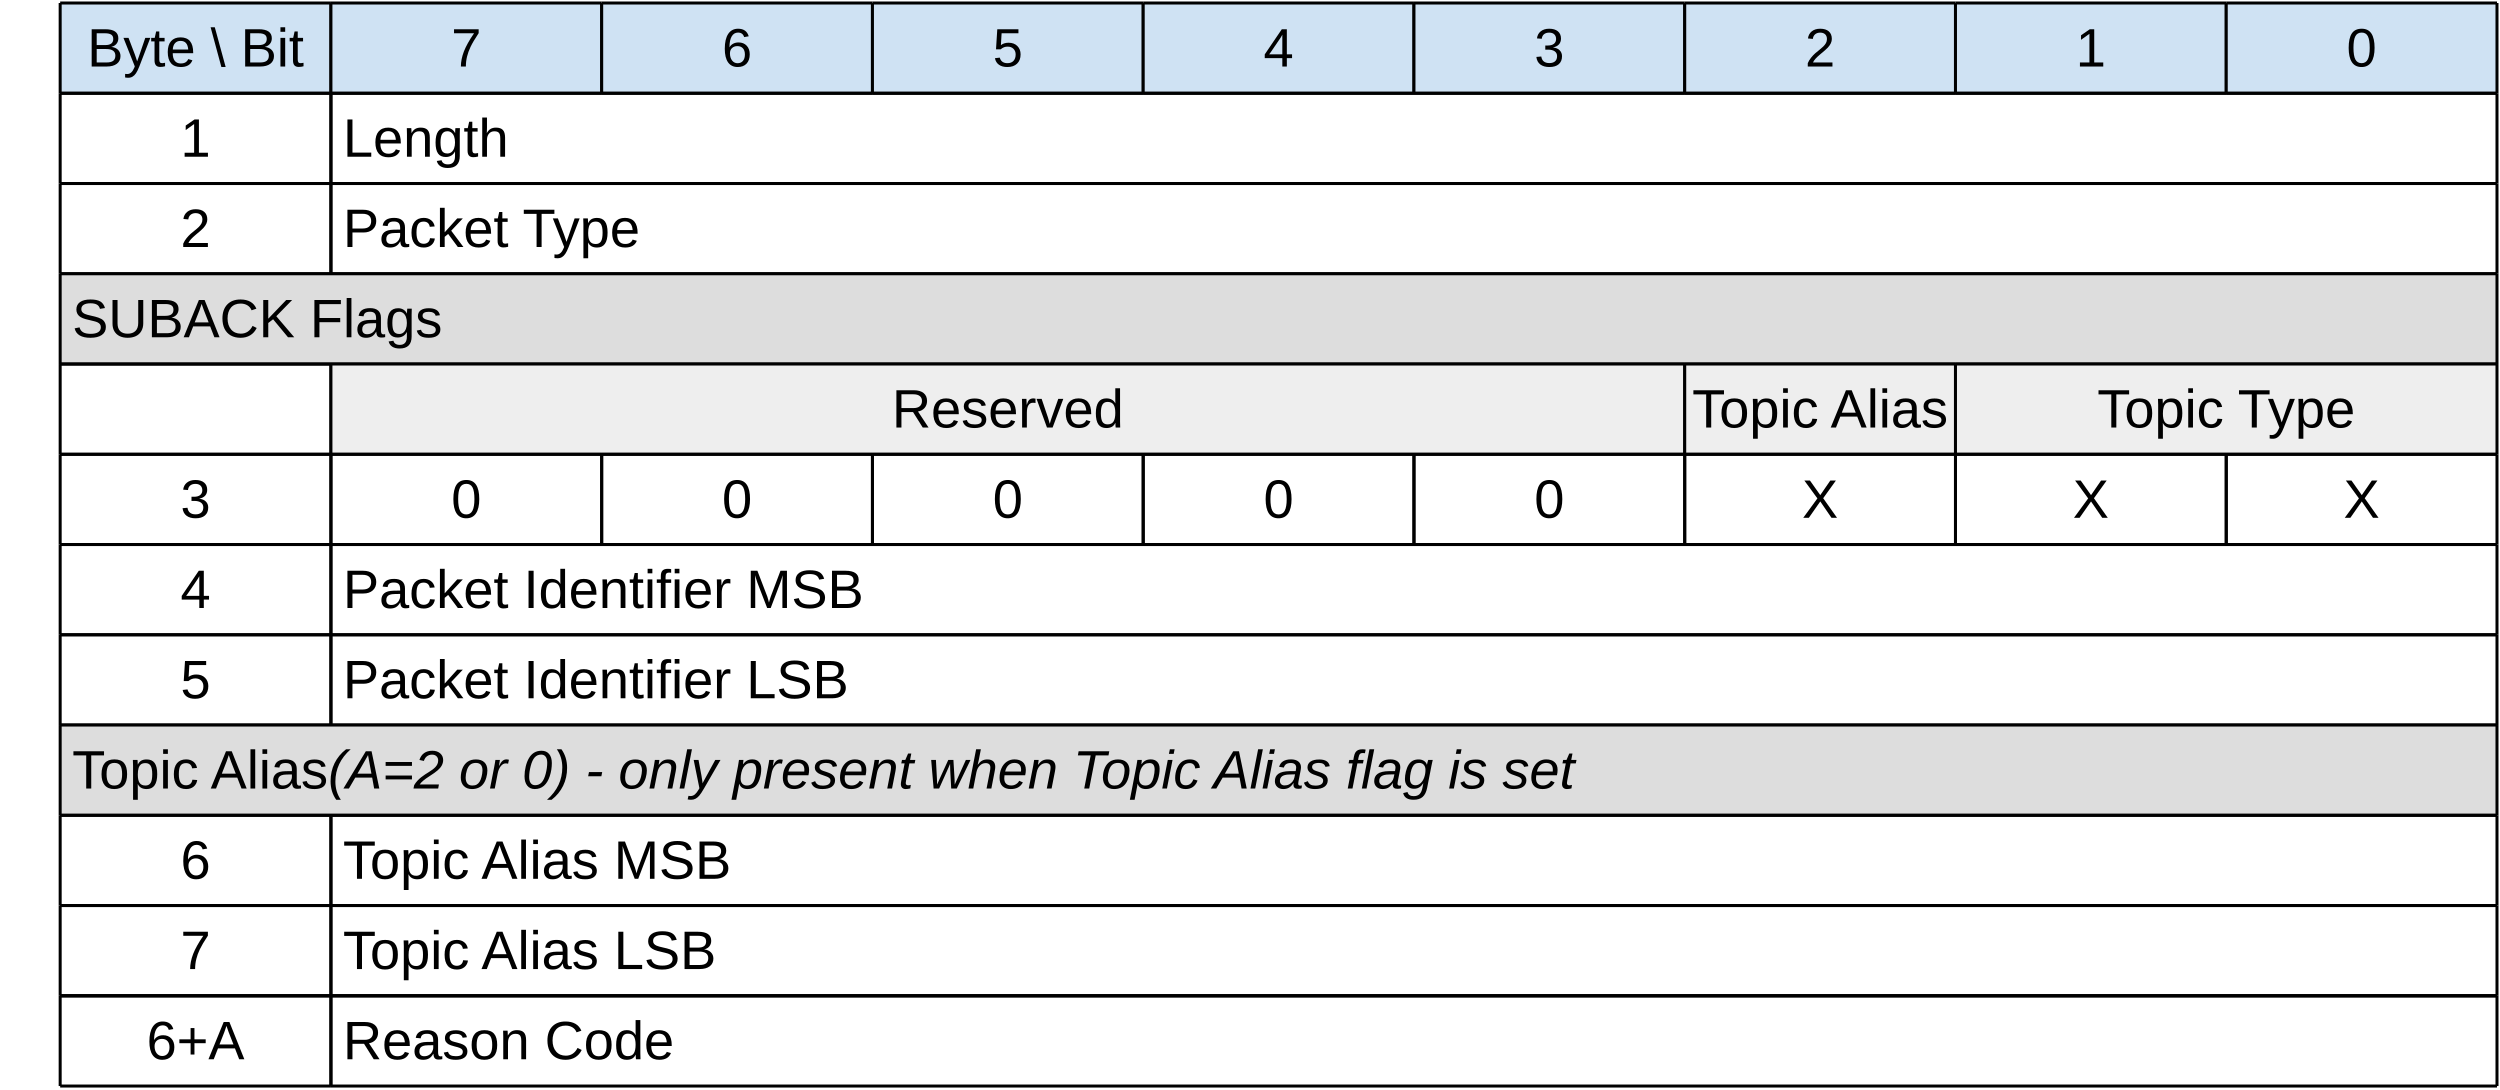
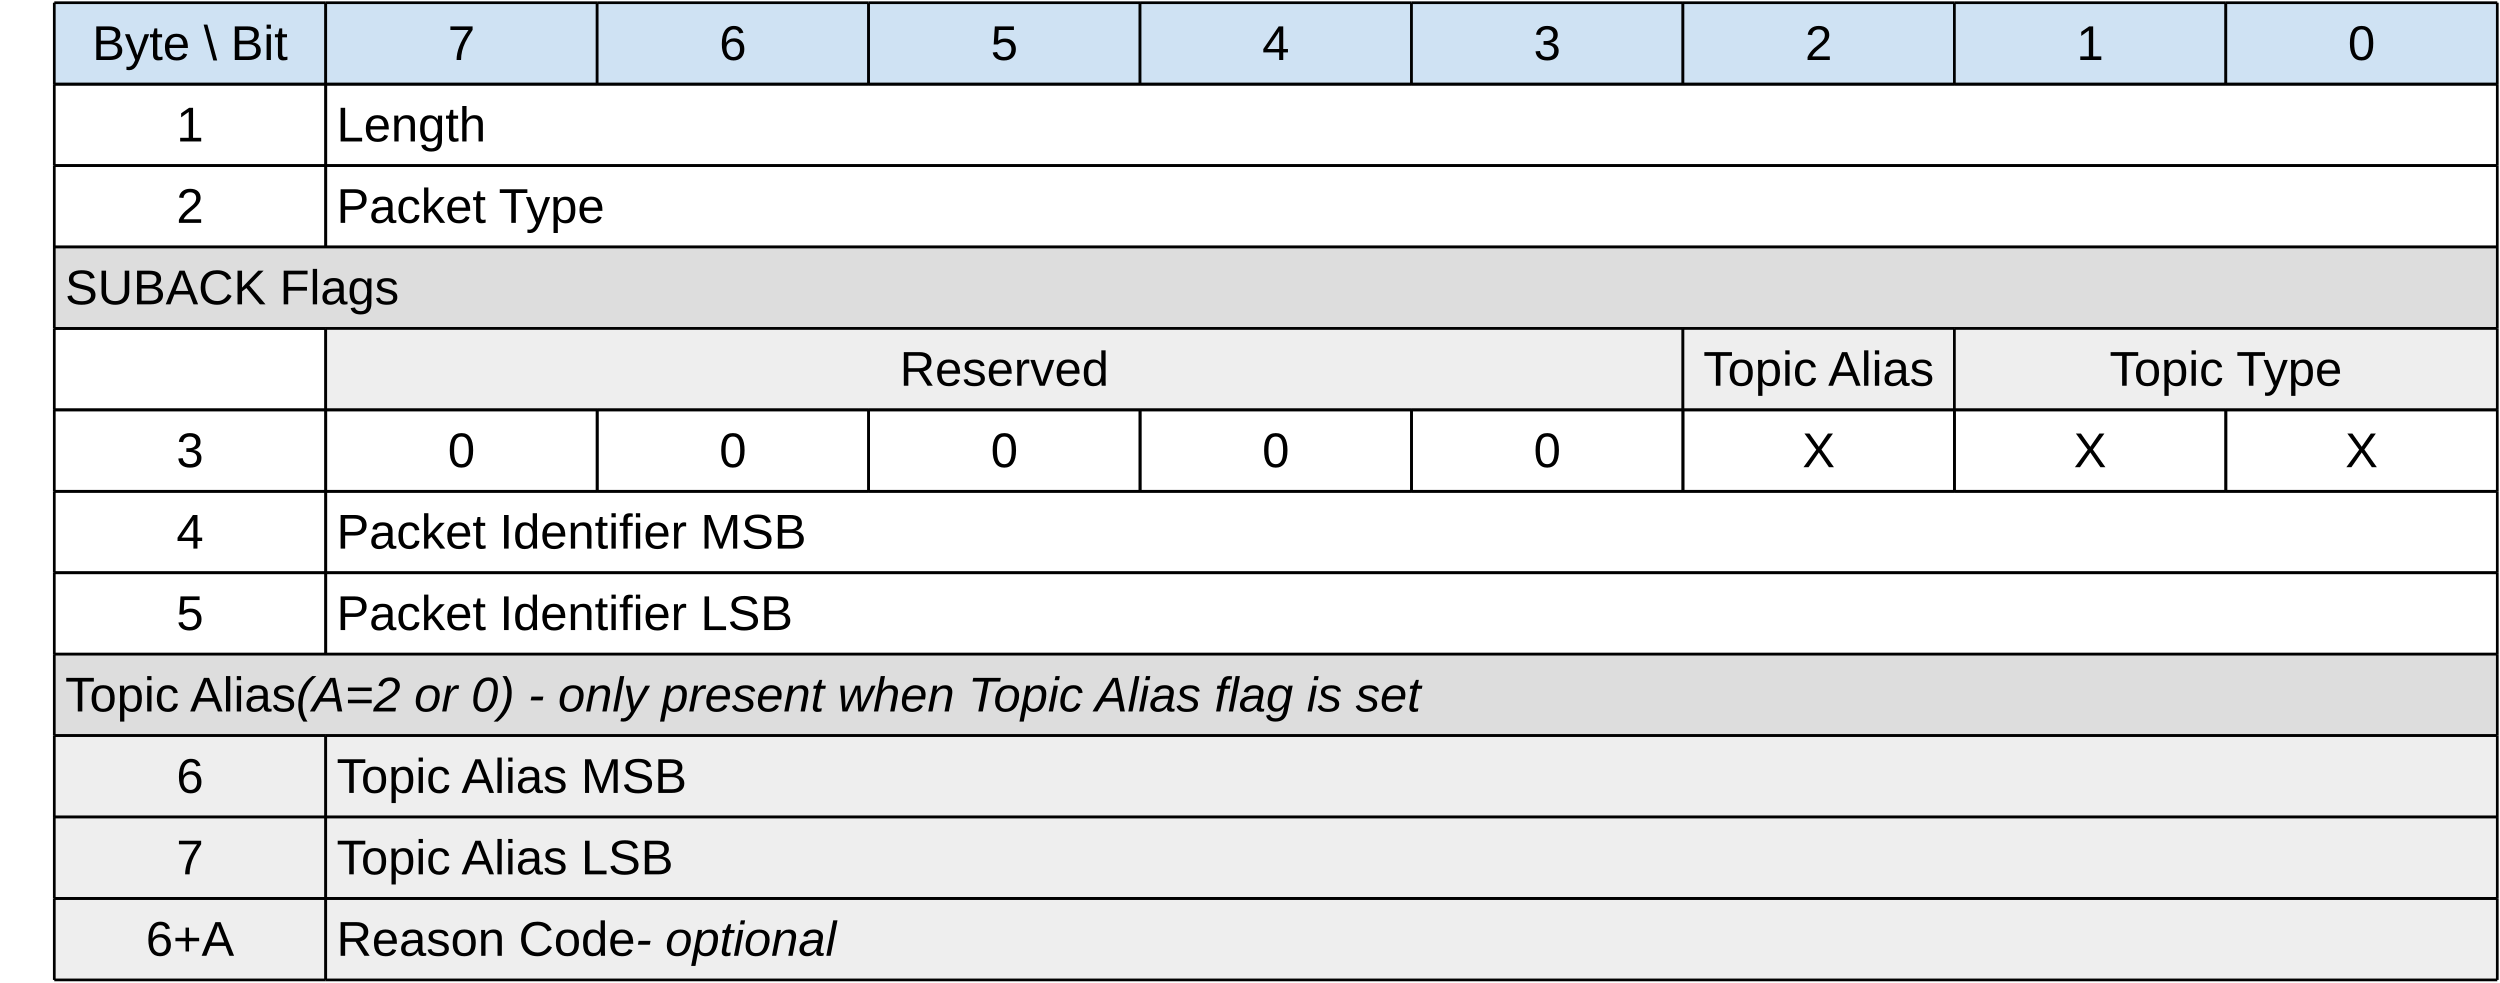
- <svg xmlns="http://www.w3.org/2000/svg" version="1.0" width="831" height="362" viewBox="0 0 831 362">
-   <rect x="20" y="1" height="30" width="90" fill="#cfe2f3" />
-   <line x1="20" y1="1" x2="110" y2="1" stroke="#000000" stroke-width="1" />
-   <line x1="20" y1="31" x2="110" y2="31" stroke="#000000" stroke-width="1" />
-   <line x1="110" y1="1" x2="110" y2="31" stroke="#000000" stroke-width="1" />
+ <svg xmlns="http://www.w3.org/2000/svg" version="1.0" width="921" height="362" viewBox="0 0 921 362">
+   <rect x="20" y="1" height="30" width="100" fill="#cfe2f3" />
+   <line x1="20" y1="1" x2="120" y2="1" stroke="#000000" stroke-width="1" />
+   <line x1="20" y1="31" x2="120" y2="31" stroke="#000000" stroke-width="1" />
+   <line x1="120" y1="1" x2="120" y2="31" stroke="#000000" stroke-width="1" />
  <line x1="20" y1="1" x2="20" y2="31" stroke="#000000" stroke-width="1" />
-   <text font-size="18" font-family="Arial" x="65" y="17" text-anchor="middle" dominant-baseline="middle">Byte \ Bit</text>
-   <rect x="110" y="1" height="30" width="90" fill="#cfe2f3" />
-   <line x1="110" y1="1" x2="200" y2="1" stroke="#000000" stroke-width="1" />
-   <line x1="110" y1="31" x2="200" y2="31" stroke="#000000" stroke-width="1" />
-   <line x1="200" y1="1" x2="200" y2="31" stroke="#000000" stroke-width="1" />
-   <line x1="110" y1="1" x2="110" y2="31" stroke="#000000" stroke-width="1" />
-   <text font-size="18" font-family="Arial" x="155" y="17" text-anchor="middle" dominant-baseline="middle">7</text>
-   <rect x="200" y="1" height="30" width="90" fill="#cfe2f3" />
-   <line x1="200" y1="1" x2="290" y2="1" stroke="#000000" stroke-width="1" />
-   <line x1="200" y1="31" x2="290" y2="31" stroke="#000000" stroke-width="1" />
-   <line x1="290" y1="1" x2="290" y2="31" stroke="#000000" stroke-width="1" />
-   <line x1="200" y1="1" x2="200" y2="31" stroke="#000000" stroke-width="1" />
-   <text font-size="18" font-family="Arial" x="245" y="17" text-anchor="middle" dominant-baseline="middle">6</text>
-   <rect x="290" y="1" height="30" width="90" fill="#cfe2f3" />
-   <line x1="290" y1="1" x2="380" y2="1" stroke="#000000" stroke-width="1" />
-   <line x1="290" y1="31" x2="380" y2="31" stroke="#000000" stroke-width="1" />
-   <line x1="380" y1="1" x2="380" y2="31" stroke="#000000" stroke-width="1" />
-   <line x1="290" y1="1" x2="290" y2="31" stroke="#000000" stroke-width="1" />
-   <text font-size="18" font-family="Arial" x="335" y="17" text-anchor="middle" dominant-baseline="middle">5</text>
-   <rect x="380" y="1" height="30" width="90" fill="#cfe2f3" />
-   <line x1="380" y1="1" x2="470" y2="1" stroke="#000000" stroke-width="1" />
-   <line x1="380" y1="31" x2="470" y2="31" stroke="#000000" stroke-width="1" />
-   <line x1="470" y1="1" x2="470" y2="31" stroke="#000000" stroke-width="1" />
-   <line x1="380" y1="1" x2="380" y2="31" stroke="#000000" stroke-width="1" />
-   <text font-size="18" font-family="Arial" x="425" y="17" text-anchor="middle" dominant-baseline="middle">4</text>
-   <rect x="470" y="1" height="30" width="90" fill="#cfe2f3" />
-   <line x1="470" y1="1" x2="560" y2="1" stroke="#000000" stroke-width="1" />
-   <line x1="470" y1="31" x2="560" y2="31" stroke="#000000" stroke-width="1" />
-   <line x1="560" y1="1" x2="560" y2="31" stroke="#000000" stroke-width="1" />
-   <line x1="470" y1="1" x2="470" y2="31" stroke="#000000" stroke-width="1" />
-   <text font-size="18" font-family="Arial" x="515" y="17" text-anchor="middle" dominant-baseline="middle">3</text>
-   <rect x="560" y="1" height="30" width="90" fill="#cfe2f3" />
-   <line x1="560" y1="1" x2="650" y2="1" stroke="#000000" stroke-width="1" />
-   <line x1="560" y1="31" x2="650" y2="31" stroke="#000000" stroke-width="1" />
-   <line x1="650" y1="1" x2="650" y2="31" stroke="#000000" stroke-width="1" />
-   <line x1="560" y1="1" x2="560" y2="31" stroke="#000000" stroke-width="1" />
-   <text font-size="18" font-family="Arial" x="605" y="17" text-anchor="middle" dominant-baseline="middle">2</text>
-   <rect x="650" y="1" height="30" width="90" fill="#cfe2f3" />
-   <line x1="650" y1="1" x2="740" y2="1" stroke="#000000" stroke-width="1" />
-   <line x1="650" y1="31" x2="740" y2="31" stroke="#000000" stroke-width="1" />
-   <line x1="740" y1="1" x2="740" y2="31" stroke="#000000" stroke-width="1" />
-   <line x1="650" y1="1" x2="650" y2="31" stroke="#000000" stroke-width="1" />
-   <text font-size="18" font-family="Arial" x="695" y="17" text-anchor="middle" dominant-baseline="middle">1</text>
-   <rect x="740" y="1" height="30" width="90" fill="#cfe2f3" />
-   <line x1="740" y1="1" x2="830" y2="1" stroke="#000000" stroke-width="1" />
-   <line x1="740" y1="31" x2="830" y2="31" stroke="#000000" stroke-width="1" />
-   <line x1="830" y1="1" x2="830" y2="31" stroke="#000000" stroke-width="1" />
-   <line x1="740" y1="1" x2="740" y2="31" stroke="#000000" stroke-width="1" />
-   <text font-size="18" font-family="Arial" x="785" y="17" text-anchor="middle" dominant-baseline="middle">0</text>
+   <text font-size="18" font-family="Arial" x="70" y="17" text-anchor="middle" dominant-baseline="middle">Byte \ Bit</text>
+   <rect x="120" y="1" height="30" width="100" fill="#cfe2f3" />
+   <line x1="120" y1="1" x2="220" y2="1" stroke="#000000" stroke-width="1" />
+   <line x1="120" y1="31" x2="220" y2="31" stroke="#000000" stroke-width="1" />
+   <line x1="220" y1="1" x2="220" y2="31" stroke="#000000" stroke-width="1" />
+   <line x1="120" y1="1" x2="120" y2="31" stroke="#000000" stroke-width="1" />
+   <text font-size="18" font-family="Arial" x="170" y="17" text-anchor="middle" dominant-baseline="middle">7</text>
+   <rect x="220" y="1" height="30" width="100" fill="#cfe2f3" />
+   <line x1="220" y1="1" x2="320" y2="1" stroke="#000000" stroke-width="1" />
+   <line x1="220" y1="31" x2="320" y2="31" stroke="#000000" stroke-width="1" />
+   <line x1="320" y1="1" x2="320" y2="31" stroke="#000000" stroke-width="1" />
+   <line x1="220" y1="1" x2="220" y2="31" stroke="#000000" stroke-width="1" />
+   <text font-size="18" font-family="Arial" x="270" y="17" text-anchor="middle" dominant-baseline="middle">6</text>
+   <rect x="320" y="1" height="30" width="100" fill="#cfe2f3" />
+   <line x1="320" y1="1" x2="420" y2="1" stroke="#000000" stroke-width="1" />
+   <line x1="320" y1="31" x2="420" y2="31" stroke="#000000" stroke-width="1" />
+   <line x1="420" y1="1" x2="420" y2="31" stroke="#000000" stroke-width="1" />
+   <line x1="320" y1="1" x2="320" y2="31" stroke="#000000" stroke-width="1" />
+   <text font-size="18" font-family="Arial" x="370" y="17" text-anchor="middle" dominant-baseline="middle">5</text>
+   <rect x="420" y="1" height="30" width="100" fill="#cfe2f3" />
+   <line x1="420" y1="1" x2="520" y2="1" stroke="#000000" stroke-width="1" />
+   <line x1="420" y1="31" x2="520" y2="31" stroke="#000000" stroke-width="1" />
+   <line x1="520" y1="1" x2="520" y2="31" stroke="#000000" stroke-width="1" />
+   <line x1="420" y1="1" x2="420" y2="31" stroke="#000000" stroke-width="1" />
+   <text font-size="18" font-family="Arial" x="470" y="17" text-anchor="middle" dominant-baseline="middle">4</text>
+   <rect x="520" y="1" height="30" width="100" fill="#cfe2f3" />
+   <line x1="520" y1="1" x2="620" y2="1" stroke="#000000" stroke-width="1" />
+   <line x1="520" y1="31" x2="620" y2="31" stroke="#000000" stroke-width="1" />
+   <line x1="620" y1="1" x2="620" y2="31" stroke="#000000" stroke-width="1" />
+   <line x1="520" y1="1" x2="520" y2="31" stroke="#000000" stroke-width="1" />
+   <text font-size="18" font-family="Arial" x="570" y="17" text-anchor="middle" dominant-baseline="middle">3</text>
+   <rect x="620" y="1" height="30" width="100" fill="#cfe2f3" />
+   <line x1="620" y1="1" x2="720" y2="1" stroke="#000000" stroke-width="1" />
+   <line x1="620" y1="31" x2="720" y2="31" stroke="#000000" stroke-width="1" />
+   <line x1="720" y1="1" x2="720" y2="31" stroke="#000000" stroke-width="1" />
+   <line x1="620" y1="1" x2="620" y2="31" stroke="#000000" stroke-width="1" />
+   <text font-size="18" font-family="Arial" x="670" y="17" text-anchor="middle" dominant-baseline="middle">2</text>
+   <rect x="720" y="1" height="30" width="100" fill="#cfe2f3" />
+   <line x1="720" y1="1" x2="820" y2="1" stroke="#000000" stroke-width="1" />
+   <line x1="720" y1="31" x2="820" y2="31" stroke="#000000" stroke-width="1" />
+   <line x1="820" y1="1" x2="820" y2="31" stroke="#000000" stroke-width="1" />
+   <line x1="720" y1="1" x2="720" y2="31" stroke="#000000" stroke-width="1" />
+   <text font-size="18" font-family="Arial" x="770" y="17" text-anchor="middle" dominant-baseline="middle">1</text>
+   <rect x="820" y="1" height="30" width="100" fill="#cfe2f3" />
+   <line x1="820" y1="1" x2="920" y2="1" stroke="#000000" stroke-width="1" />
+   <line x1="820" y1="31" x2="920" y2="31" stroke="#000000" stroke-width="1" />
+   <line x1="920" y1="1" x2="920" y2="31" stroke="#000000" stroke-width="1" />
+   <line x1="820" y1="1" x2="820" y2="31" stroke="#000000" stroke-width="1" />
+   <text font-size="18" font-family="Arial" x="870" y="17" text-anchor="middle" dominant-baseline="middle">0</text>
  <text font-size="18" font-family="Arial" x="15" y="16" text-anchor="end"> </text>
  <text font-size="18" font-family="Arial" x="15" y="46" text-anchor="end"> </text>
-   <line x1="20" y1="31" x2="110" y2="31" stroke="#000000" stroke-width="1" />
-   <line x1="20" y1="61" x2="110" y2="61" stroke="#000000" stroke-width="1" />
-   <line x1="110" y1="31" x2="110" y2="61" stroke="#000000" stroke-width="1" />
+   <line x1="20" y1="31" x2="120" y2="31" stroke="#000000" stroke-width="1" />
+   <line x1="20" y1="61" x2="120" y2="61" stroke="#000000" stroke-width="1" />
+   <line x1="120" y1="31" x2="120" y2="61" stroke="#000000" stroke-width="1" />
  <line x1="20" y1="31" x2="20" y2="61" stroke="#000000" stroke-width="1" />
-   <text font-size="18" font-family="Arial" x="65" y="47" text-anchor="middle" dominant-baseline="middle">1</text>
-   <line x1="110" y1="31" x2="830" y2="31" stroke="#000000" stroke-width="1" />
-   <line x1="110" y1="61" x2="830" y2="61" stroke="#000000" stroke-width="1" />
-   <line x1="830" y1="31" x2="830" y2="61" stroke="#000000" stroke-width="1" />
-   <line x1="110" y1="31" x2="110" y2="61" stroke="#000000" stroke-width="1" />
-   <text font-size="18" font-family="Arial" x="114" y="47" text-anchor="start" dominant-baseline="middle">Length</text>
+   <text font-size="18" font-family="Arial" x="70" y="47" text-anchor="middle" dominant-baseline="middle">1</text>
+   <line x1="120" y1="31" x2="920" y2="31" stroke="#000000" stroke-width="1" />
+   <line x1="120" y1="61" x2="920" y2="61" stroke="#000000" stroke-width="1" />
+   <line x1="920" y1="31" x2="920" y2="61" stroke="#000000" stroke-width="1" />
+   <line x1="120" y1="31" x2="120" y2="61" stroke="#000000" stroke-width="1" />
+   <text font-size="18" font-family="Arial" x="124" y="47" text-anchor="start" dominant-baseline="middle">Length</text>
  <text font-size="18" font-family="Arial" x="15" y="76" text-anchor="end"> </text>
-   <line x1="20" y1="61" x2="110" y2="61" stroke="#000000" stroke-width="1" />
-   <line x1="20" y1="91" x2="110" y2="91" stroke="#000000" stroke-width="1" />
-   <line x1="110" y1="61" x2="110" y2="91" stroke="#000000" stroke-width="1" />
+   <line x1="20" y1="61" x2="120" y2="61" stroke="#000000" stroke-width="1" />
+   <line x1="20" y1="91" x2="120" y2="91" stroke="#000000" stroke-width="1" />
+   <line x1="120" y1="61" x2="120" y2="91" stroke="#000000" stroke-width="1" />
  <line x1="20" y1="61" x2="20" y2="91" stroke="#000000" stroke-width="1" />
-   <text font-size="18" font-family="Arial" x="65" y="77" text-anchor="middle" dominant-baseline="middle">2</text>
-   <line x1="110" y1="61" x2="830" y2="61" stroke="#000000" stroke-width="1" />
-   <line x1="110" y1="91" x2="830" y2="91" stroke="#000000" stroke-width="1" />
-   <line x1="830" y1="61" x2="830" y2="91" stroke="#000000" stroke-width="1" />
-   <line x1="110" y1="61" x2="110" y2="91" stroke="#000000" stroke-width="1" />
-   <text font-size="18" font-family="Arial" x="114" y="77" text-anchor="start" dominant-baseline="middle">Packet Type</text>
+   <text font-size="18" font-family="Arial" x="70" y="77" text-anchor="middle" dominant-baseline="middle">2</text>
+   <line x1="120" y1="61" x2="920" y2="61" stroke="#000000" stroke-width="1" />
+   <line x1="120" y1="91" x2="920" y2="91" stroke="#000000" stroke-width="1" />
+   <line x1="920" y1="61" x2="920" y2="91" stroke="#000000" stroke-width="1" />
+   <line x1="120" y1="61" x2="120" y2="91" stroke="#000000" stroke-width="1" />
+   <text font-size="18" font-family="Arial" x="124" y="77" text-anchor="start" dominant-baseline="middle">Packet Type</text>
  <text font-size="18" font-family="Arial" x="15" y="106" text-anchor="end"> </text>
-   <rect x="20" y="91" height="30" width="810" fill="#dddddd" />
-   <line x1="20" y1="91" x2="830" y2="91" stroke="#000000" stroke-width="1" />
-   <line x1="20" y1="121" x2="830" y2="121" stroke="#000000" stroke-width="1" />
-   <line x1="830" y1="91" x2="830" y2="121" stroke="#000000" stroke-width="1" />
+   <rect x="20" y="91" height="30" width="900" fill="#dddddd" />
+   <line x1="20" y1="91" x2="920" y2="91" stroke="#000000" stroke-width="1" />
+   <line x1="20" y1="121" x2="920" y2="121" stroke="#000000" stroke-width="1" />
+   <line x1="920" y1="91" x2="920" y2="121" stroke="#000000" stroke-width="1" />
  <line x1="20" y1="91" x2="20" y2="121" stroke="#000000" stroke-width="1" />
  <text font-size="18" font-family="Arial" x="24" y="107" text-anchor="start" dominant-baseline="middle">SUBACK Flags</text>
  <text font-size="18" font-family="Arial" x="15" y="136" text-anchor="end"> </text>
-   <line x1="20" y1="121" x2="110" y2="121" stroke="#000000" stroke-width="1" />
-   <line x1="20" y1="151" x2="110" y2="151" stroke="#000000" stroke-width="1" />
-   <line x1="110" y1="121" x2="110" y2="151" stroke="#000000" stroke-width="1" />
+   <line x1="20" y1="121" x2="120" y2="121" stroke="#000000" stroke-width="1" />
+   <line x1="20" y1="151" x2="120" y2="151" stroke="#000000" stroke-width="1" />
+   <line x1="120" y1="121" x2="120" y2="151" stroke="#000000" stroke-width="1" />
  <line x1="20" y1="121" x2="20" y2="151" stroke="#000000" stroke-width="1" />
-   <text font-size="18" font-family="Arial" x="65" y="137" text-anchor="middle" dominant-baseline="middle" />
-   <rect x="110" y="121" height="30" width="450" fill="#eeeeee" />
-   <line x1="110" y1="121" x2="560" y2="121" stroke="#000000" stroke-width="1" />
-   <line x1="110" y1="151" x2="560" y2="151" stroke="#000000" stroke-width="1" />
-   <line x1="560" y1="121" x2="560" y2="151" stroke="#000000" stroke-width="1" />
-   <line x1="110" y1="121" x2="110" y2="151" stroke="#000000" stroke-width="1" />
-   <text font-size="18" font-family="Arial" x="335" y="137" text-anchor="middle" dominant-baseline="middle">Reserved</text>
-   <rect x="560" y="121" height="30" width="90" fill="#eeeeee" />
-   <line x1="560" y1="121" x2="650" y2="121" stroke="#000000" stroke-width="1" />
-   <line x1="560" y1="151" x2="650" y2="151" stroke="#000000" stroke-width="1" />
-   <line x1="650" y1="121" x2="650" y2="151" stroke="#000000" stroke-width="1" />
-   <line x1="560" y1="121" x2="560" y2="151" stroke="#000000" stroke-width="1" />
-   <text font-size="18" font-family="Arial" x="605" y="137" text-anchor="middle" dominant-baseline="middle">Topic Alias</text>
-   <rect x="650" y="121" height="30" width="180" fill="#eeeeee" />
-   <line x1="650" y1="121" x2="830" y2="121" stroke="#000000" stroke-width="1" />
-   <line x1="650" y1="151" x2="830" y2="151" stroke="#000000" stroke-width="1" />
-   <line x1="830" y1="121" x2="830" y2="151" stroke="#000000" stroke-width="1" />
-   <line x1="650" y1="121" x2="650" y2="151" stroke="#000000" stroke-width="1" />
-   <text font-size="18" font-family="Arial" x="740" y="137" text-anchor="middle" dominant-baseline="middle">Topic Type</text>
+   <text font-size="18" font-family="Arial" x="70" y="137" text-anchor="middle" dominant-baseline="middle" />
+   <rect x="120" y="121" height="30" width="500" fill="#eeeeee" />
+   <line x1="120" y1="121" x2="620" y2="121" stroke="#000000" stroke-width="1" />
+   <line x1="120" y1="151" x2="620" y2="151" stroke="#000000" stroke-width="1" />
+   <line x1="620" y1="121" x2="620" y2="151" stroke="#000000" stroke-width="1" />
+   <line x1="120" y1="121" x2="120" y2="151" stroke="#000000" stroke-width="1" />
+   <text font-size="18" font-family="Arial" x="370" y="137" text-anchor="middle" dominant-baseline="middle">Reserved</text>
+   <rect x="620" y="121" height="30" width="100" fill="#eeeeee" />
+   <line x1="620" y1="121" x2="720" y2="121" stroke="#000000" stroke-width="1" />
+   <line x1="620" y1="151" x2="720" y2="151" stroke="#000000" stroke-width="1" />
+   <line x1="720" y1="121" x2="720" y2="151" stroke="#000000" stroke-width="1" />
+   <line x1="620" y1="121" x2="620" y2="151" stroke="#000000" stroke-width="1" />
+   <text font-size="18" font-family="Arial" x="670" y="137" text-anchor="middle" dominant-baseline="middle">Topic Alias</text>
+   <rect x="720" y="121" height="30" width="200" fill="#eeeeee" />
+   <line x1="720" y1="121" x2="920" y2="121" stroke="#000000" stroke-width="1" />
+   <line x1="720" y1="151" x2="920" y2="151" stroke="#000000" stroke-width="1" />
+   <line x1="920" y1="121" x2="920" y2="151" stroke="#000000" stroke-width="1" />
+   <line x1="720" y1="121" x2="720" y2="151" stroke="#000000" stroke-width="1" />
+   <text font-size="18" font-family="Arial" x="820" y="137" text-anchor="middle" dominant-baseline="middle">Topic Type</text>
  <text font-size="18" font-family="Arial" x="15" y="166" text-anchor="end"> </text>
-   <line x1="20" y1="151" x2="110" y2="151" stroke="#000000" stroke-width="1" />
-   <line x1="20" y1="181" x2="110" y2="181" stroke="#000000" stroke-width="1" />
-   <line x1="110" y1="151" x2="110" y2="181" stroke="#000000" stroke-width="1" />
+   <line x1="20" y1="151" x2="120" y2="151" stroke="#000000" stroke-width="1" />
+   <line x1="20" y1="181" x2="120" y2="181" stroke="#000000" stroke-width="1" />
+   <line x1="120" y1="151" x2="120" y2="181" stroke="#000000" stroke-width="1" />
  <line x1="20" y1="151" x2="20" y2="181" stroke="#000000" stroke-width="1" />
-   <text font-size="18" font-family="Arial" x="65" y="167" text-anchor="middle" dominant-baseline="middle">3</text>
-   <line x1="110" y1="151" x2="200" y2="151" stroke="#000000" stroke-width="1" />
-   <line x1="110" y1="181" x2="200" y2="181" stroke="#000000" stroke-width="1" />
-   <line x1="200" y1="151" x2="200" y2="181" stroke="#000000" stroke-width="1" />
-   <line x1="110" y1="151" x2="110" y2="181" stroke="#000000" stroke-width="1" />
-   <text font-size="18" font-family="Arial" x="155" y="167" text-anchor="middle" dominant-baseline="middle">0</text>
-   <line x1="200" y1="151" x2="290" y2="151" stroke="#000000" stroke-width="1" />
-   <line x1="200" y1="181" x2="290" y2="181" stroke="#000000" stroke-width="1" />
-   <line x1="290" y1="151" x2="290" y2="181" stroke="#000000" stroke-width="1" />
-   <line x1="200" y1="151" x2="200" y2="181" stroke="#000000" stroke-width="1" />
-   <text font-size="18" font-family="Arial" x="245" y="167" text-anchor="middle" dominant-baseline="middle">0</text>
-   <line x1="290" y1="151" x2="380" y2="151" stroke="#000000" stroke-width="1" />
-   <line x1="290" y1="181" x2="380" y2="181" stroke="#000000" stroke-width="1" />
-   <line x1="380" y1="151" x2="380" y2="181" stroke="#000000" stroke-width="1" />
-   <line x1="290" y1="151" x2="290" y2="181" stroke="#000000" stroke-width="1" />
-   <text font-size="18" font-family="Arial" x="335" y="167" text-anchor="middle" dominant-baseline="middle">0</text>
-   <line x1="380" y1="151" x2="470" y2="151" stroke="#000000" stroke-width="1" />
-   <line x1="380" y1="181" x2="470" y2="181" stroke="#000000" stroke-width="1" />
-   <line x1="470" y1="151" x2="470" y2="181" stroke="#000000" stroke-width="1" />
-   <line x1="380" y1="151" x2="380" y2="181" stroke="#000000" stroke-width="1" />
-   <text font-size="18" font-family="Arial" x="425" y="167" text-anchor="middle" dominant-baseline="middle">0</text>
-   <line x1="470" y1="151" x2="560" y2="151" stroke="#000000" stroke-width="1" />
-   <line x1="470" y1="181" x2="560" y2="181" stroke="#000000" stroke-width="1" />
-   <line x1="560" y1="151" x2="560" y2="181" stroke="#000000" stroke-width="1" />
-   <line x1="470" y1="151" x2="470" y2="181" stroke="#000000" stroke-width="1" />
-   <text font-size="18" font-family="Arial" x="515" y="167" text-anchor="middle" dominant-baseline="middle">0</text>
-   <line x1="560" y1="151" x2="650" y2="151" stroke="#000000" stroke-width="1" />
-   <line x1="560" y1="181" x2="650" y2="181" stroke="#000000" stroke-width="1" />
-   <line x1="650" y1="151" x2="650" y2="181" stroke="#000000" stroke-width="1" />
-   <line x1="560" y1="151" x2="560" y2="181" stroke="#000000" stroke-width="1" />
-   <text font-size="18" font-family="Arial" x="605" y="167" text-anchor="middle" dominant-baseline="middle">X</text>
-   <line x1="650" y1="151" x2="740" y2="151" stroke="#000000" stroke-width="1" />
-   <line x1="650" y1="181" x2="740" y2="181" stroke="#000000" stroke-width="1" />
-   <line x1="740" y1="151" x2="740" y2="181" stroke="#000000" stroke-width="1" />
-   <line x1="650" y1="151" x2="650" y2="181" stroke="#000000" stroke-width="1" />
-   <text font-size="18" font-family="Arial" x="695" y="167" text-anchor="middle" dominant-baseline="middle">X</text>
-   <line x1="740" y1="151" x2="830" y2="151" stroke="#000000" stroke-width="1" />
-   <line x1="740" y1="181" x2="830" y2="181" stroke="#000000" stroke-width="1" />
-   <line x1="830" y1="151" x2="830" y2="181" stroke="#000000" stroke-width="1" />
-   <line x1="740" y1="151" x2="740" y2="181" stroke="#000000" stroke-width="1" />
-   <text font-size="18" font-family="Arial" x="785" y="167" text-anchor="middle" dominant-baseline="middle">X</text>
+   <text font-size="18" font-family="Arial" x="70" y="167" text-anchor="middle" dominant-baseline="middle">3</text>
+   <line x1="120" y1="151" x2="220" y2="151" stroke="#000000" stroke-width="1" />
+   <line x1="120" y1="181" x2="220" y2="181" stroke="#000000" stroke-width="1" />
+   <line x1="220" y1="151" x2="220" y2="181" stroke="#000000" stroke-width="1" />
+   <line x1="120" y1="151" x2="120" y2="181" stroke="#000000" stroke-width="1" />
+   <text font-size="18" font-family="Arial" x="170" y="167" text-anchor="middle" dominant-baseline="middle">0</text>
+   <line x1="220" y1="151" x2="320" y2="151" stroke="#000000" stroke-width="1" />
+   <line x1="220" y1="181" x2="320" y2="181" stroke="#000000" stroke-width="1" />
+   <line x1="320" y1="151" x2="320" y2="181" stroke="#000000" stroke-width="1" />
+   <line x1="220" y1="151" x2="220" y2="181" stroke="#000000" stroke-width="1" />
+   <text font-size="18" font-family="Arial" x="270" y="167" text-anchor="middle" dominant-baseline="middle">0</text>
+   <line x1="320" y1="151" x2="420" y2="151" stroke="#000000" stroke-width="1" />
+   <line x1="320" y1="181" x2="420" y2="181" stroke="#000000" stroke-width="1" />
+   <line x1="420" y1="151" x2="420" y2="181" stroke="#000000" stroke-width="1" />
+   <line x1="320" y1="151" x2="320" y2="181" stroke="#000000" stroke-width="1" />
+   <text font-size="18" font-family="Arial" x="370" y="167" text-anchor="middle" dominant-baseline="middle">0</text>
+   <line x1="420" y1="151" x2="520" y2="151" stroke="#000000" stroke-width="1" />
+   <line x1="420" y1="181" x2="520" y2="181" stroke="#000000" stroke-width="1" />
+   <line x1="520" y1="151" x2="520" y2="181" stroke="#000000" stroke-width="1" />
+   <line x1="420" y1="151" x2="420" y2="181" stroke="#000000" stroke-width="1" />
+   <text font-size="18" font-family="Arial" x="470" y="167" text-anchor="middle" dominant-baseline="middle">0</text>
+   <line x1="520" y1="151" x2="620" y2="151" stroke="#000000" stroke-width="1" />
+   <line x1="520" y1="181" x2="620" y2="181" stroke="#000000" stroke-width="1" />
+   <line x1="620" y1="151" x2="620" y2="181" stroke="#000000" stroke-width="1" />
+   <line x1="520" y1="151" x2="520" y2="181" stroke="#000000" stroke-width="1" />
+   <text font-size="18" font-family="Arial" x="570" y="167" text-anchor="middle" dominant-baseline="middle">0</text>
+   <line x1="620" y1="151" x2="720" y2="151" stroke="#000000" stroke-width="1" />
+   <line x1="620" y1="181" x2="720" y2="181" stroke="#000000" stroke-width="1" />
+   <line x1="720" y1="151" x2="720" y2="181" stroke="#000000" stroke-width="1" />
+   <line x1="620" y1="151" x2="620" y2="181" stroke="#000000" stroke-width="1" />
+   <text font-size="18" font-family="Arial" x="670" y="167" text-anchor="middle" dominant-baseline="middle">X</text>
+   <line x1="720" y1="151" x2="820" y2="151" stroke="#000000" stroke-width="1" />
+   <line x1="720" y1="181" x2="820" y2="181" stroke="#000000" stroke-width="1" />
+   <line x1="820" y1="151" x2="820" y2="181" stroke="#000000" stroke-width="1" />
+   <line x1="720" y1="151" x2="720" y2="181" stroke="#000000" stroke-width="1" />
+   <text font-size="18" font-family="Arial" x="770" y="167" text-anchor="middle" dominant-baseline="middle">X</text>
+   <line x1="820" y1="151" x2="920" y2="151" stroke="#000000" stroke-width="1" />
+   <line x1="820" y1="181" x2="920" y2="181" stroke="#000000" stroke-width="1" />
+   <line x1="920" y1="151" x2="920" y2="181" stroke="#000000" stroke-width="1" />
+   <line x1="820" y1="151" x2="820" y2="181" stroke="#000000" stroke-width="1" />
+   <text font-size="18" font-family="Arial" x="870" y="167" text-anchor="middle" dominant-baseline="middle">X</text>
  <text font-size="18" font-family="Arial" x="15" y="196" text-anchor="end"> </text>
-   <line x1="20" y1="181" x2="110" y2="181" stroke="#000000" stroke-width="1" />
-   <line x1="20" y1="211" x2="110" y2="211" stroke="#000000" stroke-width="1" />
-   <line x1="110" y1="181" x2="110" y2="211" stroke="#000000" stroke-width="1" />
+   <line x1="20" y1="181" x2="120" y2="181" stroke="#000000" stroke-width="1" />
+   <line x1="20" y1="211" x2="120" y2="211" stroke="#000000" stroke-width="1" />
+   <line x1="120" y1="181" x2="120" y2="211" stroke="#000000" stroke-width="1" />
  <line x1="20" y1="181" x2="20" y2="211" stroke="#000000" stroke-width="1" />
-   <text font-size="18" font-family="Arial" x="65" y="197" text-anchor="middle" dominant-baseline="middle">4</text>
-   <line x1="110" y1="181" x2="830" y2="181" stroke="#000000" stroke-width="1" />
-   <line x1="110" y1="211" x2="830" y2="211" stroke="#000000" stroke-width="1" />
-   <line x1="830" y1="181" x2="830" y2="211" stroke="#000000" stroke-width="1" />
-   <line x1="110" y1="181" x2="110" y2="211" stroke="#000000" stroke-width="1" />
-   <text font-size="18" font-family="Arial" x="114" y="197" text-anchor="start" dominant-baseline="middle">Packet Identifier MSB</text>
+   <text font-size="18" font-family="Arial" x="70" y="197" text-anchor="middle" dominant-baseline="middle">4</text>
+   <line x1="120" y1="181" x2="920" y2="181" stroke="#000000" stroke-width="1" />
+   <line x1="120" y1="211" x2="920" y2="211" stroke="#000000" stroke-width="1" />
+   <line x1="920" y1="181" x2="920" y2="211" stroke="#000000" stroke-width="1" />
+   <line x1="120" y1="181" x2="120" y2="211" stroke="#000000" stroke-width="1" />
+   <text font-size="18" font-family="Arial" x="124" y="197" text-anchor="start" dominant-baseline="middle">Packet Identifier MSB</text>
  <text font-size="18" font-family="Arial" x="15" y="226" text-anchor="end"> </text>
-   <line x1="20" y1="211" x2="110" y2="211" stroke="#000000" stroke-width="1" />
-   <line x1="20" y1="241" x2="110" y2="241" stroke="#000000" stroke-width="1" />
-   <line x1="110" y1="211" x2="110" y2="241" stroke="#000000" stroke-width="1" />
+   <line x1="20" y1="211" x2="120" y2="211" stroke="#000000" stroke-width="1" />
+   <line x1="20" y1="241" x2="120" y2="241" stroke="#000000" stroke-width="1" />
+   <line x1="120" y1="211" x2="120" y2="241" stroke="#000000" stroke-width="1" />
  <line x1="20" y1="211" x2="20" y2="241" stroke="#000000" stroke-width="1" />
-   <text font-size="18" font-family="Arial" x="65" y="227" text-anchor="middle" dominant-baseline="middle">5</text>
-   <line x1="110" y1="211" x2="830" y2="211" stroke="#000000" stroke-width="1" />
-   <line x1="110" y1="241" x2="830" y2="241" stroke="#000000" stroke-width="1" />
-   <line x1="830" y1="211" x2="830" y2="241" stroke="#000000" stroke-width="1" />
-   <line x1="110" y1="211" x2="110" y2="241" stroke="#000000" stroke-width="1" />
-   <text font-size="18" font-family="Arial" x="114" y="227" text-anchor="start" dominant-baseline="middle">Packet Identifier LSB</text>
+   <text font-size="18" font-family="Arial" x="70" y="227" text-anchor="middle" dominant-baseline="middle">5</text>
+   <line x1="120" y1="211" x2="920" y2="211" stroke="#000000" stroke-width="1" />
+   <line x1="120" y1="241" x2="920" y2="241" stroke="#000000" stroke-width="1" />
+   <line x1="920" y1="211" x2="920" y2="241" stroke="#000000" stroke-width="1" />
+   <line x1="120" y1="211" x2="120" y2="241" stroke="#000000" stroke-width="1" />
+   <text font-size="18" font-family="Arial" x="124" y="227" text-anchor="start" dominant-baseline="middle">Packet Identifier LSB</text>
  <text font-size="18" font-family="Arial" x="15" y="256" text-anchor="end"> </text>
-   <rect x="20" y="241" height="30" width="810" fill="#dddddd" />
-   <line x1="20" y1="241" x2="830" y2="241" stroke="#000000" stroke-width="1" />
-   <line x1="20" y1="271" x2="830" y2="271" stroke="#000000" stroke-width="1" />
-   <line x1="830" y1="241" x2="830" y2="271" stroke="#000000" stroke-width="1" />
+   <rect x="20" y="241" height="30" width="900" fill="#dddddd" />
+   <line x1="20" y1="241" x2="920" y2="241" stroke="#000000" stroke-width="1" />
+   <line x1="20" y1="271" x2="920" y2="271" stroke="#000000" stroke-width="1" />
+   <line x1="920" y1="241" x2="920" y2="271" stroke="#000000" stroke-width="1" />
  <line x1="20" y1="241" x2="20" y2="271" stroke="#000000" stroke-width="1" />
  <text font-size="18" font-family="Arial" x="24" y="257" text-anchor="start" dominant-baseline="middle">Topic Alias<tspan font-style="italic" font-size="18" font-family="Arial" dominant-baseline="middle"> (A=2 or 0) - only present when Topic Alias flag is set</tspan>
  </text>
  <text font-size="18" font-family="Arial" x="15" y="286" text-anchor="end"> </text>
-   <line x1="20" y1="271" x2="110" y2="271" stroke="#000000" stroke-width="1" />
-   <line x1="20" y1="301" x2="110" y2="301" stroke="#000000" stroke-width="1" />
-   <line x1="110" y1="271" x2="110" y2="301" stroke="#000000" stroke-width="1" />
+   <rect x="20" y="271" height="30" width="100" fill="#eeeeee" />
+   <line x1="20" y1="271" x2="120" y2="271" stroke="#000000" stroke-width="1" />
+   <line x1="20" y1="301" x2="120" y2="301" stroke="#000000" stroke-width="1" />
+   <line x1="120" y1="271" x2="120" y2="301" stroke="#000000" stroke-width="1" />
  <line x1="20" y1="271" x2="20" y2="301" stroke="#000000" stroke-width="1" />
-   <text font-size="18" font-family="Arial" x="65" y="287" text-anchor="middle" dominant-baseline="middle">6</text>
-   <line x1="110" y1="271" x2="830" y2="271" stroke="#000000" stroke-width="1" />
-   <line x1="110" y1="301" x2="830" y2="301" stroke="#000000" stroke-width="1" />
-   <line x1="830" y1="271" x2="830" y2="301" stroke="#000000" stroke-width="1" />
-   <line x1="110" y1="271" x2="110" y2="301" stroke="#000000" stroke-width="1" />
-   <text font-size="18" font-family="Arial" x="114" y="287" text-anchor="start" dominant-baseline="middle">Topic Alias MSB</text>
+   <text font-size="18" font-family="Arial" x="70" y="287" text-anchor="middle" dominant-baseline="middle">6</text>
+   <rect x="120" y="271" height="30" width="800" fill="#eeeeee" />
+   <line x1="120" y1="271" x2="920" y2="271" stroke="#000000" stroke-width="1" />
+   <line x1="120" y1="301" x2="920" y2="301" stroke="#000000" stroke-width="1" />
+   <line x1="920" y1="271" x2="920" y2="301" stroke="#000000" stroke-width="1" />
+   <line x1="120" y1="271" x2="120" y2="301" stroke="#000000" stroke-width="1" />
+   <text font-size="18" font-family="Arial" x="124" y="287" text-anchor="start" dominant-baseline="middle">Topic Alias MSB</text>
  <text font-size="18" font-family="Arial" x="15" y="316" text-anchor="end"> </text>
-   <line x1="20" y1="301" x2="110" y2="301" stroke="#000000" stroke-width="1" />
-   <line x1="20" y1="331" x2="110" y2="331" stroke="#000000" stroke-width="1" />
-   <line x1="110" y1="301" x2="110" y2="331" stroke="#000000" stroke-width="1" />
+   <rect x="20" y="301" height="30" width="100" fill="#eeeeee" />
+   <line x1="20" y1="301" x2="120" y2="301" stroke="#000000" stroke-width="1" />
+   <line x1="20" y1="331" x2="120" y2="331" stroke="#000000" stroke-width="1" />
+   <line x1="120" y1="301" x2="120" y2="331" stroke="#000000" stroke-width="1" />
  <line x1="20" y1="301" x2="20" y2="331" stroke="#000000" stroke-width="1" />
-   <text font-size="18" font-family="Arial" x="65" y="317" text-anchor="middle" dominant-baseline="middle">7</text>
-   <line x1="110" y1="301" x2="830" y2="301" stroke="#000000" stroke-width="1" />
-   <line x1="110" y1="331" x2="830" y2="331" stroke="#000000" stroke-width="1" />
-   <line x1="830" y1="301" x2="830" y2="331" stroke="#000000" stroke-width="1" />
-   <line x1="110" y1="301" x2="110" y2="331" stroke="#000000" stroke-width="1" />
-   <text font-size="18" font-family="Arial" x="114" y="317" text-anchor="start" dominant-baseline="middle">Topic Alias LSB</text>
+   <text font-size="18" font-family="Arial" x="70" y="317" text-anchor="middle" dominant-baseline="middle">7</text>
+   <rect x="120" y="301" height="30" width="800" fill="#eeeeee" />
+   <line x1="120" y1="301" x2="920" y2="301" stroke="#000000" stroke-width="1" />
+   <line x1="120" y1="331" x2="920" y2="331" stroke="#000000" stroke-width="1" />
+   <line x1="920" y1="301" x2="920" y2="331" stroke="#000000" stroke-width="1" />
+   <line x1="120" y1="301" x2="120" y2="331" stroke="#000000" stroke-width="1" />
+   <text font-size="18" font-family="Arial" x="124" y="317" text-anchor="start" dominant-baseline="middle">Topic Alias LSB</text>
  <text font-size="18" font-family="Arial" x="15" y="346" text-anchor="end"> </text>
-   <line x1="20" y1="331" x2="110" y2="331" stroke="#000000" stroke-width="1" />
-   <line x1="20" y1="361" x2="110" y2="361" stroke="#000000" stroke-width="1" />
-   <line x1="110" y1="331" x2="110" y2="361" stroke="#000000" stroke-width="1" />
+   <rect x="20" y="331" height="30" width="100" fill="#eeeeee" />
+   <line x1="20" y1="331" x2="120" y2="331" stroke="#000000" stroke-width="1" />
+   <line x1="20" y1="361" x2="120" y2="361" stroke="#000000" stroke-width="1" />
+   <line x1="120" y1="331" x2="120" y2="361" stroke="#000000" stroke-width="1" />
  <line x1="20" y1="331" x2="20" y2="361" stroke="#000000" stroke-width="1" />
-   <text font-size="18" font-family="Arial" x="65" y="347" text-anchor="middle" dominant-baseline="middle">6+A</text>
-   <line x1="110" y1="331" x2="830" y2="331" stroke="#000000" stroke-width="1" />
-   <line x1="110" y1="361" x2="830" y2="361" stroke="#000000" stroke-width="1" />
-   <line x1="830" y1="331" x2="830" y2="361" stroke="#000000" stroke-width="1" />
-   <line x1="110" y1="331" x2="110" y2="361" stroke="#000000" stroke-width="1" />
-   <text font-size="18" font-family="Arial" x="114" y="347" text-anchor="start" dominant-baseline="middle">Reason Code</text>
-   <line x1="20" y1="331" x2="830" y2="331" stroke="#000000" stroke-width="1" />
+   <text font-size="18" font-family="Arial" x="70" y="347" text-anchor="middle" dominant-baseline="middle">6+A</text>
+   <rect x="120" y="331" height="30" width="800" fill="#eeeeee" />
+   <line x1="120" y1="331" x2="920" y2="331" stroke="#000000" stroke-width="1" />
+   <line x1="120" y1="361" x2="920" y2="361" stroke="#000000" stroke-width="1" />
+   <line x1="920" y1="331" x2="920" y2="361" stroke="#000000" stroke-width="1" />
+   <line x1="120" y1="331" x2="120" y2="361" stroke="#000000" stroke-width="1" />
+   <text font-size="18" font-family="Arial" x="124" y="347" text-anchor="start" dominant-baseline="middle">Reason Code<tspan font-style="italic" font-size="18" font-family="Arial" dominant-baseline="middle"> - optional</tspan>
+   </text>
+   <line x1="20" y1="331" x2="920" y2="331" stroke="#000000" stroke-width="1" />
</svg>
